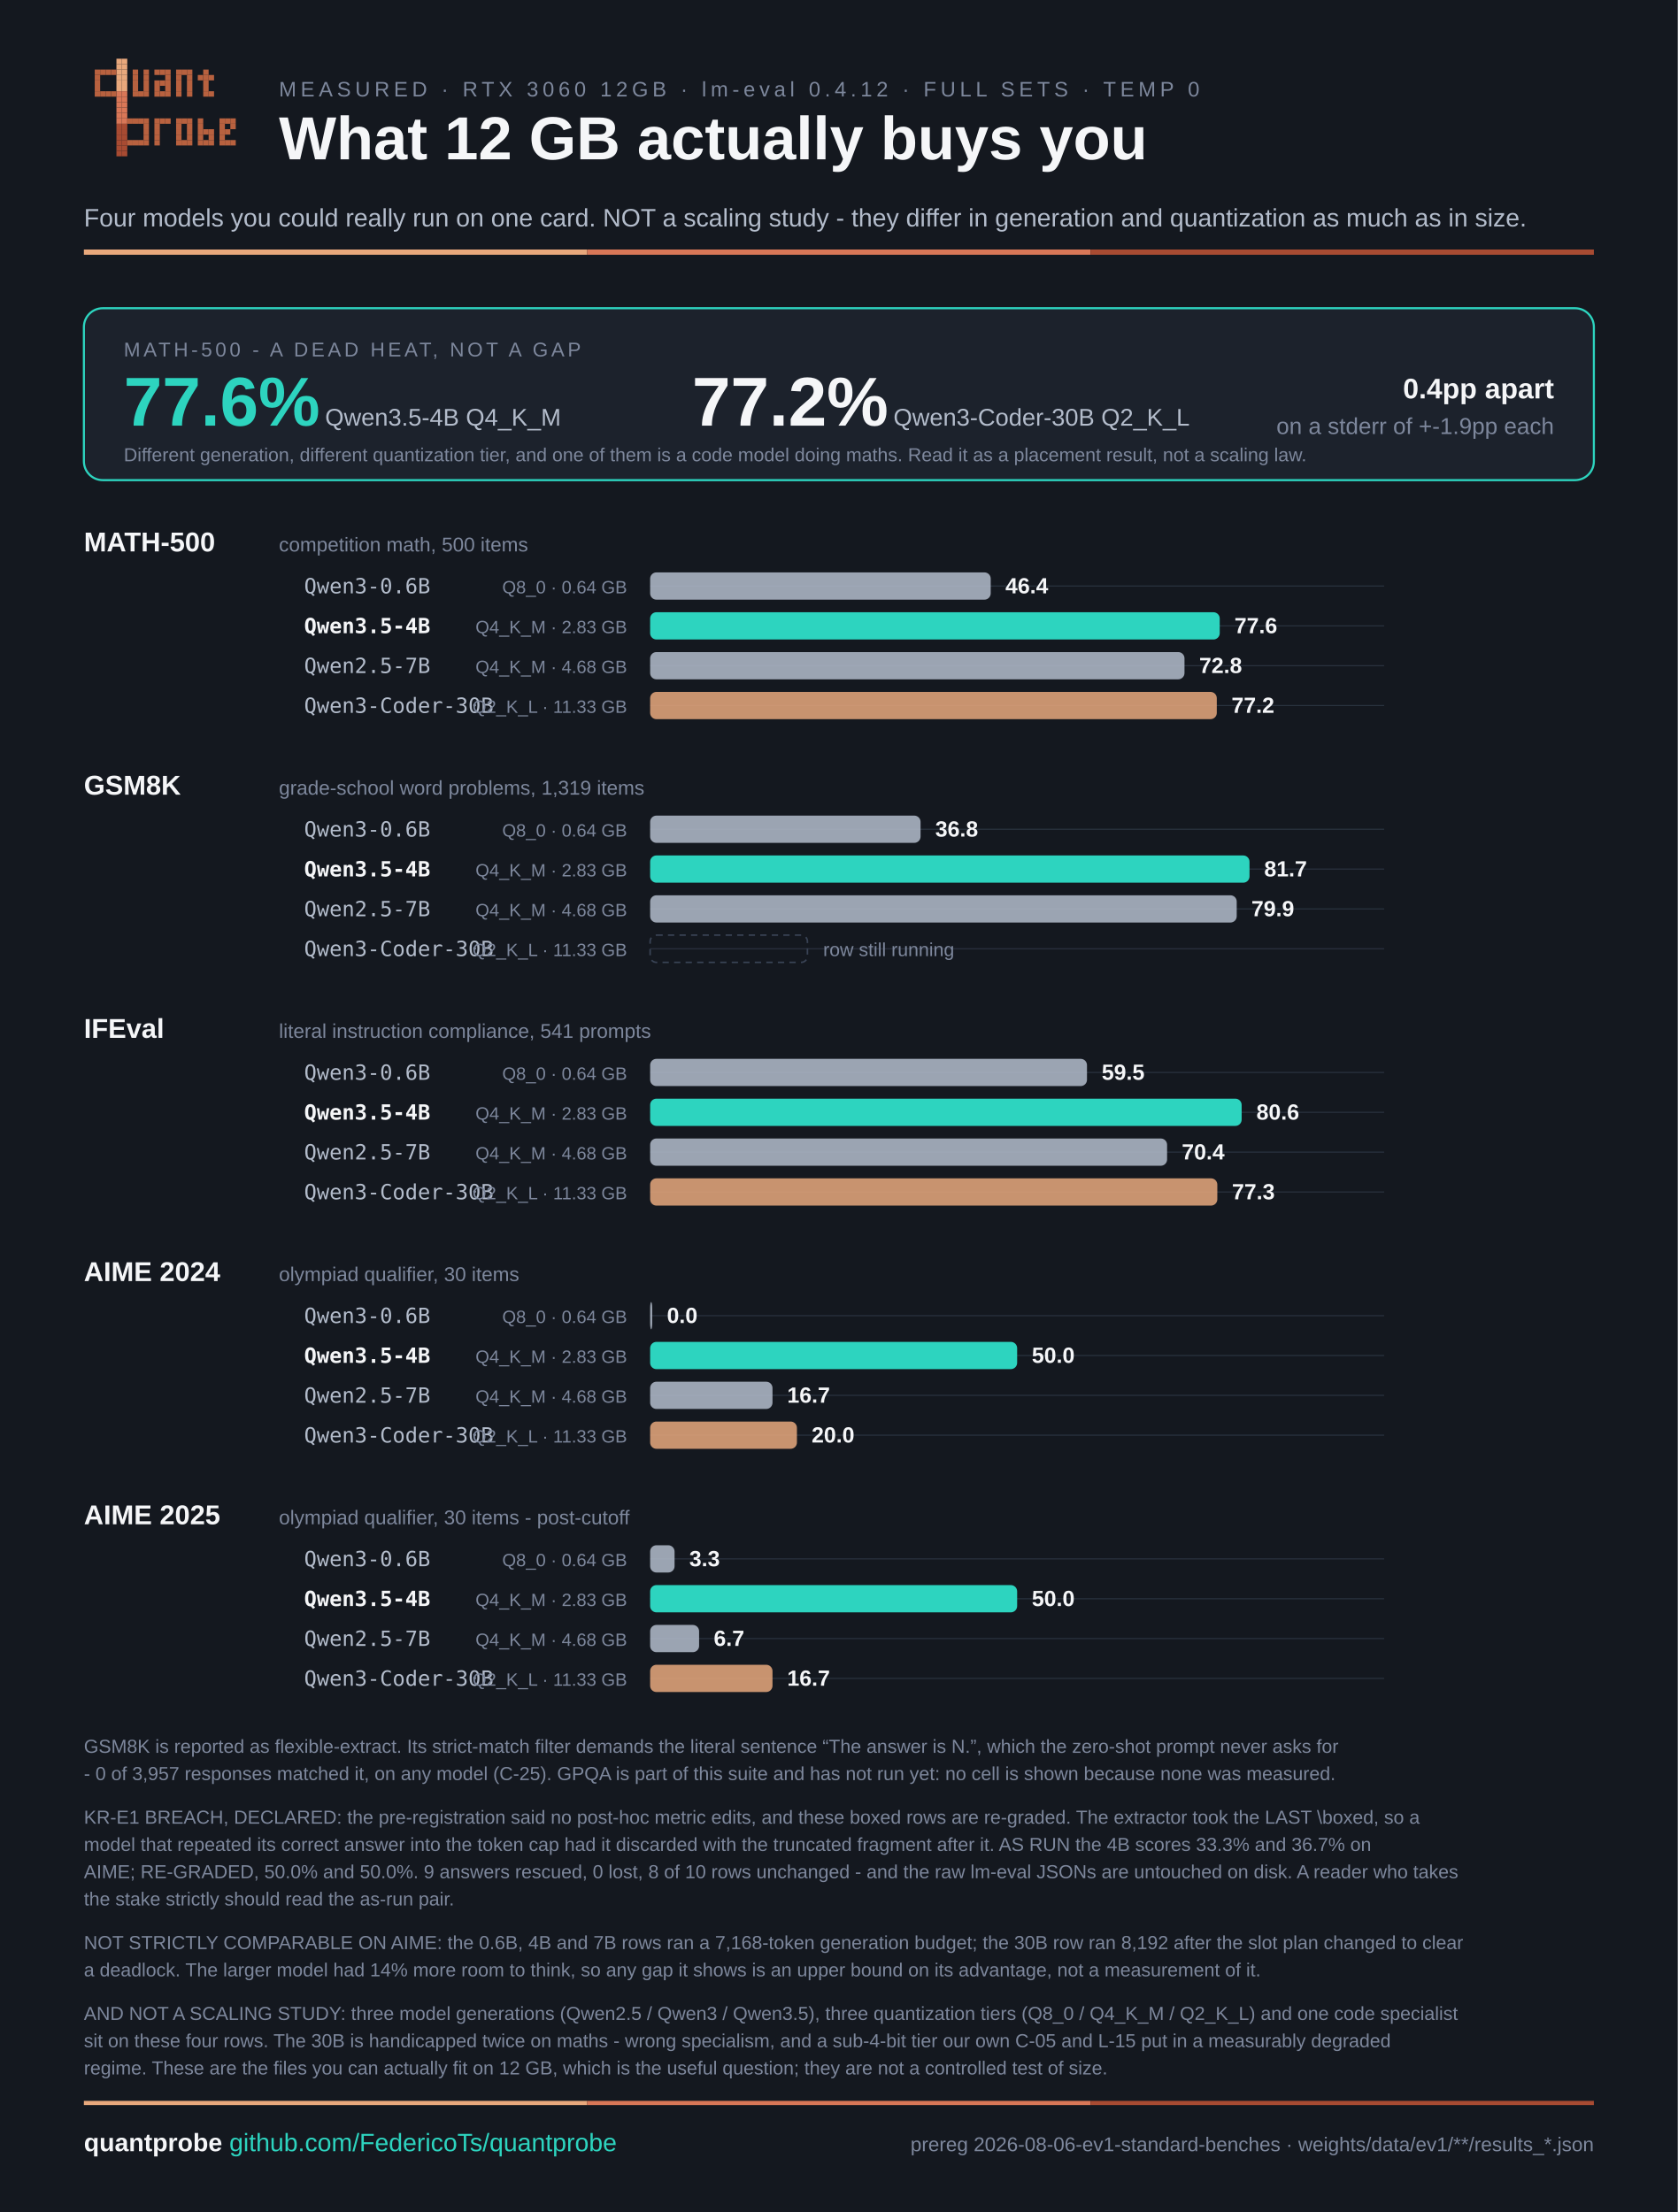
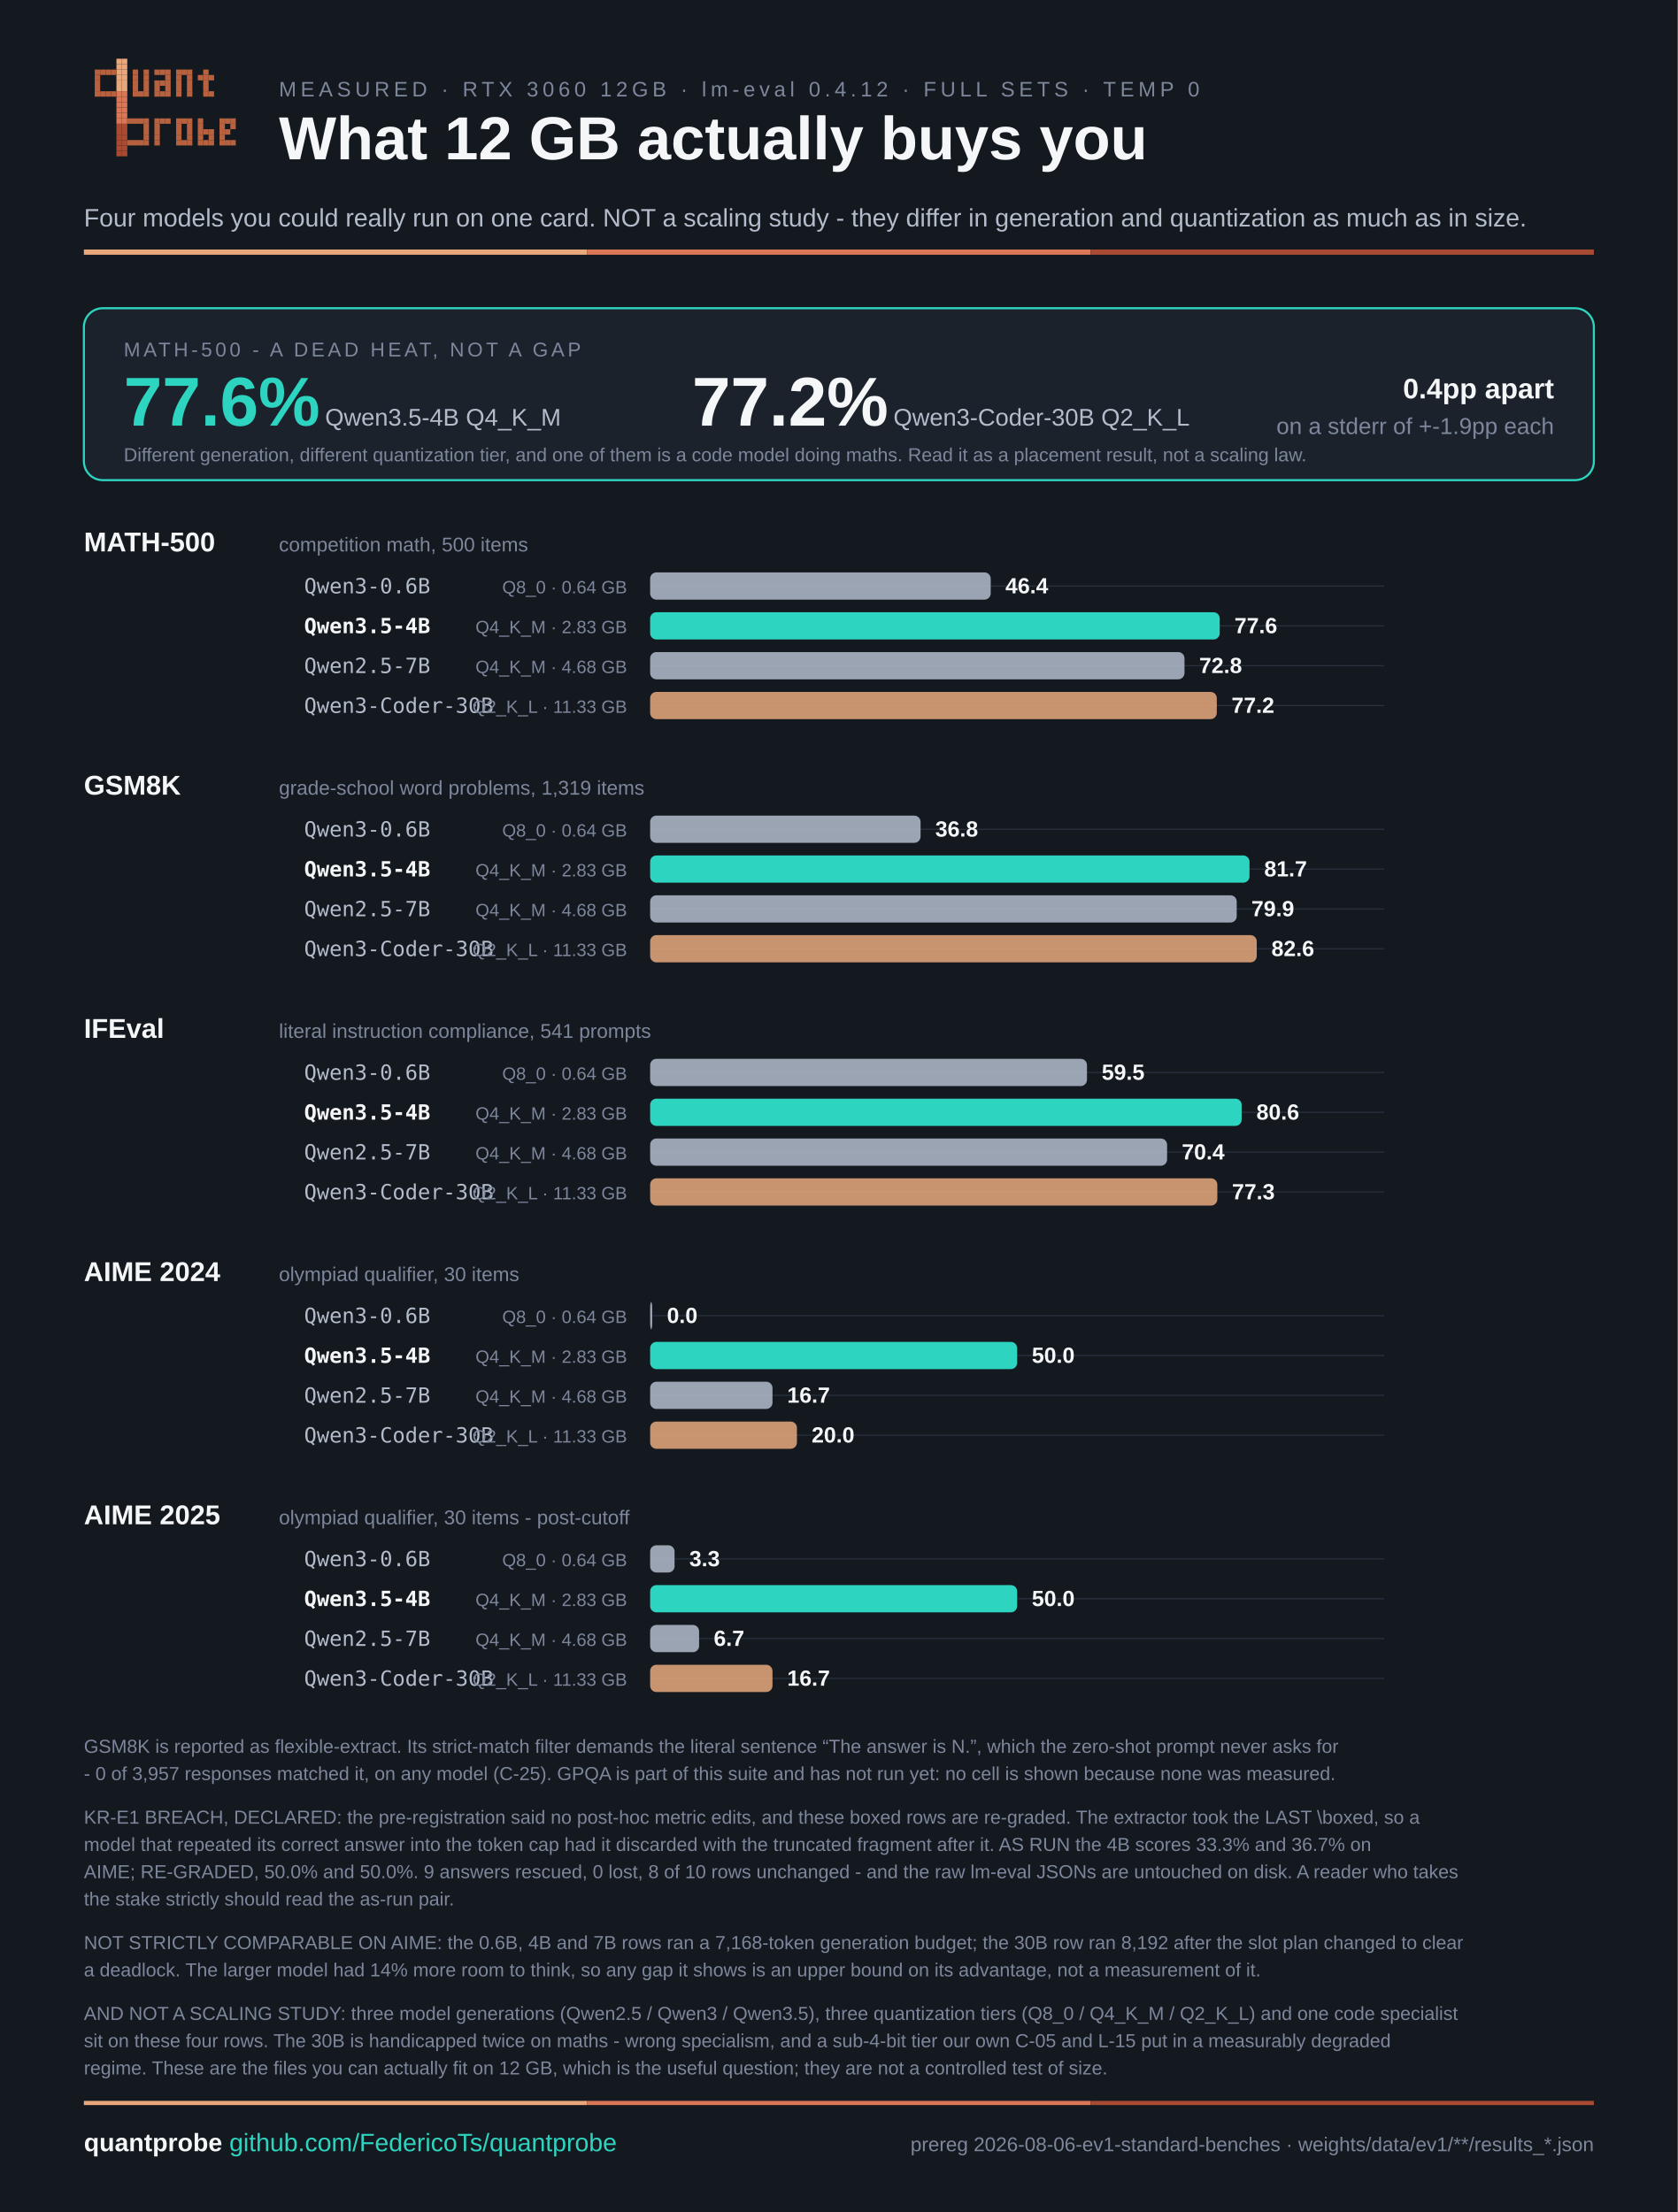
<svg xmlns="http://www.w3.org/2000/svg" viewBox="0 0 1600 2110" font-family="Segoe UI, Arial, sans-serif">
  <rect width="1600" height="2110" fill="#14181f" />
  <g transform="translate(80,56) scale(0.4310345)">
    <rect x="72" y="0" width="12" height="12" fill="#e8a87c" />
    <rect x="84" y="0" width="12" height="12" fill="#e8a87c" />
    <rect x="72" y="12" width="12" height="12" fill="#e8a87c" />
    <rect x="84" y="12" width="12" height="12" fill="#e8a87c" />
    <rect x="72" y="24" width="12" height="12" fill="#e8a87c" />
    <rect x="84" y="24" width="12" height="12" fill="#e8a87c" />
    <rect x="72" y="36" width="12" height="12" fill="#e8a87c" />
    <rect x="84" y="36" width="12" height="12" fill="#e8a87c" />
    <rect x="72" y="48" width="12" height="12" fill="#e8a87c" />
    <rect x="84" y="48" width="12" height="12" fill="#e8a87c" />
    <rect x="72" y="60" width="12" height="12" fill="#e8a87c" />
    <rect x="84" y="60" width="12" height="12" fill="#e8a87c" />
    <rect x="72" y="72" width="12" height="12" fill="#d97757" />
    <rect x="84" y="72" width="12" height="12" fill="#d97757" />
    <rect x="72" y="84" width="12" height="12" fill="#d97757" />
    <rect x="84" y="84" width="12" height="12" fill="#d97757" />
    <rect x="72" y="96" width="12" height="12" fill="#d97757" />
    <rect x="84" y="96" width="12" height="12" fill="#d97757" />
    <rect x="72" y="108" width="12" height="12" fill="#d97757" />
    <rect x="84" y="108" width="12" height="12" fill="#d97757" />
    <rect x="72" y="120" width="12" height="12" fill="#d97757" />
    <rect x="84" y="120" width="12" height="12" fill="#d97757" />
    <rect x="72" y="132" width="12" height="12" fill="#d97757" />
    <rect x="84" y="132" width="12" height="12" fill="#d97757" />
    <rect x="72" y="144" width="12" height="12" fill="#a84b32" />
    <rect x="84" y="144" width="12" height="12" fill="#a84b32" />
    <rect x="72" y="156" width="12" height="12" fill="#a84b32" />
    <rect x="84" y="156" width="12" height="12" fill="#a84b32" />
    <rect x="72" y="168" width="12" height="12" fill="#a84b32" />
    <rect x="84" y="168" width="12" height="12" fill="#a84b32" />
    <rect x="72" y="180" width="12" height="12" fill="#a84b32" />
    <rect x="84" y="180" width="12" height="12" fill="#a84b32" />
    <rect x="72" y="192" width="12" height="12" fill="#a84b32" />
    <rect x="84" y="192" width="12" height="12" fill="#a84b32" />
    <rect x="72" y="204" width="12" height="12" fill="#a84b32" />
    <rect x="84" y="204" width="12" height="12" fill="#a84b32" />
    <rect x="24" y="24" width="12" height="12" fill="#b8613f" />
    <rect x="24" y="72" width="12" height="12" fill="#b8613f" />
    <rect x="36" y="24" width="12" height="12" fill="#b8613f" />
    <rect x="36" y="72" width="12" height="12" fill="#b8613f" />
    <rect x="48" y="24" width="12" height="12" fill="#b8613f" />
    <rect x="48" y="72" width="12" height="12" fill="#b8613f" />
    <rect x="60" y="24" width="12" height="12" fill="#b8613f" />
    <rect x="60" y="72" width="12" height="12" fill="#b8613f" />
    <rect x="24" y="36" width="12" height="12" fill="#b8613f" />
    <rect x="24" y="48" width="12" height="12" fill="#b8613f" />
    <rect x="24" y="60" width="12" height="12" fill="#b8613f" />
    <rect x="108" y="24" width="12" height="12" fill="#b8613f" />
    <rect x="132" y="24" width="12" height="12" fill="#b8613f" />
    <rect x="108" y="36" width="12" height="12" fill="#b8613f" />
    <rect x="132" y="36" width="12" height="12" fill="#b8613f" />
    <rect x="108" y="48" width="12" height="12" fill="#b8613f" />
    <rect x="132" y="48" width="12" height="12" fill="#b8613f" />
    <rect x="108" y="60" width="12" height="12" fill="#b8613f" />
    <rect x="132" y="60" width="12" height="12" fill="#b8613f" />
    <rect x="108" y="72" width="12" height="12" fill="#b8613f" />
    <rect x="120" y="72" width="12" height="12" fill="#b8613f" />
    <rect x="132" y="72" width="12" height="12" fill="#b8613f" />
    <rect x="156" y="24" width="12" height="12" fill="#b8613f" />
    <rect x="168" y="24" width="12" height="12" fill="#b8613f" />
    <rect x="180" y="24" width="12" height="12" fill="#b8613f" />
    <rect x="180" y="36" width="12" height="12" fill="#b8613f" />
    <rect x="156" y="48" width="12" height="12" fill="#b8613f" />
    <rect x="168" y="48" width="12" height="12" fill="#b8613f" />
    <rect x="180" y="48" width="12" height="12" fill="#b8613f" />
    <rect x="156" y="60" width="12" height="12" fill="#b8613f" />
    <rect x="180" y="60" width="12" height="12" fill="#b8613f" />
    <rect x="156" y="72" width="12" height="12" fill="#b8613f" />
    <rect x="168" y="72" width="12" height="12" fill="#b8613f" />
    <rect x="180" y="72" width="12" height="12" fill="#b8613f" />
    <rect x="204" y="24" width="12" height="12" fill="#b8613f" />
    <rect x="216" y="24" width="12" height="12" fill="#b8613f" />
    <rect x="228" y="24" width="12" height="12" fill="#b8613f" />
    <rect x="204" y="36" width="12" height="12" fill="#b8613f" />
    <rect x="228" y="36" width="12" height="12" fill="#b8613f" />
    <rect x="204" y="48" width="12" height="12" fill="#b8613f" />
    <rect x="228" y="48" width="12" height="12" fill="#b8613f" />
    <rect x="204" y="60" width="12" height="12" fill="#b8613f" />
    <rect x="228" y="60" width="12" height="12" fill="#b8613f" />
    <rect x="204" y="72" width="12" height="12" fill="#b8613f" />
    <rect x="228" y="72" width="12" height="12" fill="#b8613f" />
    <rect x="264" y="24" width="12" height="12" fill="#b8613f" />
    <rect x="252" y="36" width="12" height="12" fill="#b8613f" />
    <rect x="264" y="36" width="12" height="12" fill="#b8613f" />
    <rect x="276" y="36" width="12" height="12" fill="#b8613f" />
    <rect x="264" y="48" width="12" height="12" fill="#b8613f" />
    <rect x="264" y="60" width="12" height="12" fill="#b8613f" />
    <rect x="264" y="72" width="12" height="12" fill="#b8613f" />
    <rect x="276" y="72" width="12" height="12" fill="#b8613f" />
    <rect x="96" y="132" width="12" height="12" fill="#b8613f" />
    <rect x="96" y="180" width="12" height="12" fill="#b8613f" />
    <rect x="108" y="132" width="12" height="12" fill="#b8613f" />
    <rect x="108" y="180" width="12" height="12" fill="#b8613f" />
    <rect x="120" y="132" width="12" height="12" fill="#b8613f" />
    <rect x="120" y="180" width="12" height="12" fill="#b8613f" />
    <rect x="132" y="132" width="12" height="12" fill="#b8613f" />
    <rect x="132" y="180" width="12" height="12" fill="#b8613f" />
    <rect x="132" y="144" width="12" height="12" fill="#b8613f" />
    <rect x="132" y="156" width="12" height="12" fill="#b8613f" />
    <rect x="132" y="168" width="12" height="12" fill="#b8613f" />
    <rect x="156" y="132" width="12" height="12" fill="#b8613f" />
    <rect x="168" y="132" width="12" height="12" fill="#b8613f" />
    <rect x="180" y="132" width="12" height="12" fill="#b8613f" />
    <rect x="156" y="144" width="12" height="12" fill="#b8613f" />
    <rect x="156" y="156" width="12" height="12" fill="#b8613f" />
    <rect x="156" y="168" width="12" height="12" fill="#b8613f" />
    <rect x="156" y="180" width="12" height="12" fill="#b8613f" />
    <rect x="204" y="132" width="12" height="12" fill="#b8613f" />
    <rect x="216" y="132" width="12" height="12" fill="#b8613f" />
    <rect x="228" y="132" width="12" height="12" fill="#b8613f" />
    <rect x="204" y="144" width="12" height="12" fill="#b8613f" />
    <rect x="228" y="144" width="12" height="12" fill="#b8613f" />
    <rect x="204" y="156" width="12" height="12" fill="#b8613f" />
    <rect x="228" y="156" width="12" height="12" fill="#b8613f" />
    <rect x="204" y="168" width="12" height="12" fill="#b8613f" />
    <rect x="228" y="168" width="12" height="12" fill="#b8613f" />
    <rect x="204" y="180" width="12" height="12" fill="#b8613f" />
    <rect x="216" y="180" width="12" height="12" fill="#b8613f" />
    <rect x="228" y="180" width="12" height="12" fill="#b8613f" />
    <rect x="252" y="132" width="12" height="12" fill="#b8613f" />
    <rect x="252" y="144" width="12" height="12" fill="#b8613f" />
    <rect x="252" y="156" width="12" height="12" fill="#b8613f" />
    <rect x="264" y="156" width="12" height="12" fill="#b8613f" />
    <rect x="276" y="156" width="12" height="12" fill="#b8613f" />
    <rect x="252" y="168" width="12" height="12" fill="#b8613f" />
    <rect x="276" y="168" width="12" height="12" fill="#b8613f" />
    <rect x="252" y="180" width="12" height="12" fill="#b8613f" />
    <rect x="264" y="180" width="12" height="12" fill="#b8613f" />
    <rect x="276" y="180" width="12" height="12" fill="#b8613f" />
    <rect x="300" y="132" width="12" height="12" fill="#b8613f" />
    <rect x="312" y="132" width="12" height="12" fill="#b8613f" />
    <rect x="324" y="132" width="12" height="12" fill="#b8613f" />
    <rect x="300" y="144" width="12" height="12" fill="#b8613f" />
    <rect x="324" y="144" width="12" height="12" fill="#b8613f" />
    <rect x="300" y="156" width="12" height="12" fill="#b8613f" />
    <rect x="312" y="156" width="12" height="12" fill="#b8613f" />
    <rect x="300" y="168" width="12" height="12" fill="#b8613f" />
    <rect x="300" y="180" width="12" height="12" fill="#b8613f" />
    <rect x="312" y="180" width="12" height="12" fill="#b8613f" />
    <rect x="324" y="180" width="12" height="12" fill="#b8613f" />
  </g>
  <text x="266" y="92" fill="#7d879c" font-size="20" letter-spacing="4">MEASURED · RTX 3060 12GB · lm-eval 0.4.12 · FULL SETS · TEMP 0</text>
  <text x="266" y="152" fill="#f5f6f8" font-size="58" font-weight="bold">What 12 GB actually buys you</text>
  <text x="80" y="216" fill="#b3bccb" font-size="24">Four models you could really run on one card. NOT a scaling study - they differ in generation and quantization as much as in size.</text>
  <rect x="80" y="238" width="480.0" height="5" fill="#e8a87c" />
  <rect x="560.0" y="238" width="480.0" height="5" fill="#d97757" />
  <rect x="1040.0" y="238" width="480.0" height="5" fill="#a84b32" />
  <rect x="80" y="294" width="1440" height="164" rx="18" fill="#1c222c" stroke="#2dd4bf" stroke-width="2" />
  <text x="118" y="340" fill="#7d879c" font-size="19" letter-spacing="3">MATH-500 - A DEAD HEAT, NOT A GAP</text>
  <text x="118" y="406" fill="#2dd4bf" font-size="66" font-weight="bold">77.6%</text>
  <text x="310" y="406" fill="#b3bccb" font-size="23">Qwen3.5-4B Q4_K_M</text>
  <text x="660" y="406" fill="#f5f6f8" font-size="66" font-weight="bold">77.2%</text>
  <text x="852" y="406" fill="#b3bccb" font-size="23">Qwen3-Coder-30B Q2_K_L</text>
  <text x="1482" y="380" text-anchor="end" fill="#f5f6f8" font-size="27" font-weight="bold">0.4pp apart</text>
  <text x="1482" y="414" text-anchor="end" fill="#7d879c" font-size="22">on a stderr of +-1.9pp each</text>
  <text x="118" y="440" fill="#7d879c" font-size="18">Different generation, different quantization tier, and one of them is a code model doing maths. Read it as a placement result, not a scaling law.</text>
  <text x="80" y="526" fill="#f5f6f8" font-size="26" font-weight="bold">MATH-500</text>
  <text x="266" y="526" fill="#7d879c" font-size="19">competition math, 500 items</text>
  <text x="290" y="566" fill="#b3bccb" font-size="20" font-weight="normal" font-family="Consolas, Menlo, monospace">Qwen3-0.6B</text>
  <text x="598" y="566" text-anchor="end" fill="#7d879c" font-size="17">Q8_0 · 0.64 GB</text>
  <line x1="620" y1="559" x2="1320" y2="559" stroke="#2a3340" stroke-width="1" />
  <rect x="620" y="546" width="324.8" height="26" rx="6" fill="#b3bccb" opacity="0.85" />
  <text x="958.8" y="566" fill="#f5f6f8" font-size="21" font-weight="bold">46.4</text>
  <text x="290" y="604" fill="#f5f6f8" font-size="20" font-weight="bold" font-family="Consolas, Menlo, monospace">Qwen3.5-4B</text>
  <text x="598" y="604" text-anchor="end" fill="#7d879c" font-size="17">Q4_K_M · 2.83 GB</text>
  <line x1="620" y1="597" x2="1320" y2="597" stroke="#2a3340" stroke-width="1" />
  <rect x="620" y="584" width="543.2" height="26" rx="6" fill="#2dd4bf" opacity="1" />
  <text x="1177.2" y="604" fill="#f5f6f8" font-size="21" font-weight="bold">77.6</text>
  <text x="290" y="642" fill="#b3bccb" font-size="20" font-weight="normal" font-family="Consolas, Menlo, monospace">Qwen2.5-7B</text>
  <text x="598" y="642" text-anchor="end" fill="#7d879c" font-size="17">Q4_K_M · 4.68 GB</text>
  <line x1="620" y1="635" x2="1320" y2="635" stroke="#2a3340" stroke-width="1" />
  <rect x="620" y="622" width="509.6" height="26" rx="6" fill="#b3bccb" opacity="0.85" />
  <text x="1143.6" y="642" fill="#f5f6f8" font-size="21" font-weight="bold">72.8</text>
  <text x="290" y="680" fill="#b3bccb" font-size="20" font-weight="normal" font-family="Consolas, Menlo, monospace">Qwen3-Coder-30B</text>
  <text x="598" y="680" text-anchor="end" fill="#7d879c" font-size="17">Q2_K_L · 11.33 GB</text>
  <line x1="620" y1="673" x2="1320" y2="673" stroke="#2a3340" stroke-width="1" />
  <rect x="620" y="660" width="540.4" height="26" rx="6" fill="#e8a87c" opacity="0.85" />
  <text x="1174.4" y="680" fill="#f5f6f8" font-size="21" font-weight="bold">77.2</text>
  <text x="80" y="758" fill="#f5f6f8" font-size="26" font-weight="bold">GSM8K</text>
  <text x="266" y="758" fill="#7d879c" font-size="19">grade-school word problems, 1,319 items</text>
  <text x="290" y="798" fill="#b3bccb" font-size="20" font-weight="normal" font-family="Consolas, Menlo, monospace">Qwen3-0.6B</text>
  <text x="598" y="798" text-anchor="end" fill="#7d879c" font-size="17">Q8_0 · 0.64 GB</text>
  <line x1="620" y1="791" x2="1320" y2="791" stroke="#2a3340" stroke-width="1" />
  <rect x="620" y="778" width="257.9" height="26" rx="6" fill="#b3bccb" opacity="0.85" />
  <text x="891.923" y="798" fill="#f5f6f8" font-size="21" font-weight="bold">36.8</text>
  <text x="290" y="836" fill="#f5f6f8" font-size="20" font-weight="bold" font-family="Consolas, Menlo, monospace">Qwen3.5-4B</text>
  <text x="598" y="836" text-anchor="end" fill="#7d879c" font-size="17">Q4_K_M · 2.83 GB</text>
  <line x1="620" y1="829" x2="1320" y2="829" stroke="#2a3340" stroke-width="1" />
  <rect x="620" y="816" width="571.6" height="26" rx="6" fill="#2dd4bf" opacity="1" />
  <text x="1205.569" y="836" fill="#f5f6f8" font-size="21" font-weight="bold">81.7</text>
  <text x="290" y="874" fill="#b3bccb" font-size="20" font-weight="normal" font-family="Consolas, Menlo, monospace">Qwen2.5-7B</text>
  <text x="598" y="874" text-anchor="end" fill="#7d879c" font-size="17">Q4_K_M · 4.68 GB</text>
  <line x1="620" y1="867" x2="1320" y2="867" stroke="#2a3340" stroke-width="1" />
  <rect x="620" y="854" width="559.4" height="26" rx="6" fill="#b3bccb" opacity="0.85" />
  <text x="1193.363" y="874" fill="#f5f6f8" font-size="21" font-weight="bold">79.9</text>
  <text x="290" y="912" fill="#b3bccb" font-size="20" font-weight="normal" font-family="Consolas, Menlo, monospace">Qwen3-Coder-30B</text>
  <text x="598" y="912" text-anchor="end" fill="#7d879c" font-size="17">Q2_K_L · 11.33 GB</text>
  <line x1="620" y1="905" x2="1320" y2="905" stroke="#2a3340" stroke-width="1" />
-   <rect x="620" y="892" width="150" height="26" rx="6" fill="none" stroke="#394355" stroke-width="1.5" stroke-dasharray="6 5" />
-   <text x="785" y="912" fill="#7d879c" font-size="18">row still running</text>
+   <rect x="620" y="892" width="578.5" height="26" rx="6" fill="#e8a87c" opacity="0.85" />
+   <text x="1212.469" y="912" fill="#f5f6f8" font-size="21" font-weight="bold">82.6</text>
  <text x="80" y="990" fill="#f5f6f8" font-size="26" font-weight="bold">IFEval</text>
  <text x="266" y="990" fill="#7d879c" font-size="19">literal instruction compliance, 541 prompts</text>
  <text x="290" y="1030" fill="#b3bccb" font-size="20" font-weight="normal" font-family="Consolas, Menlo, monospace">Qwen3-0.6B</text>
  <text x="598" y="1030" text-anchor="end" fill="#7d879c" font-size="17">Q8_0 · 0.64 GB</text>
  <line x1="620" y1="1023" x2="1320" y2="1023" stroke="#2a3340" stroke-width="1" />
  <rect x="620" y="1010" width="416.6" height="26" rx="6" fill="#b3bccb" opacity="0.85" />
  <text x="1050.636" y="1030" fill="#f5f6f8" font-size="21" font-weight="bold">59.5</text>
  <text x="290" y="1068" fill="#f5f6f8" font-size="20" font-weight="bold" font-family="Consolas, Menlo, monospace">Qwen3.5-4B</text>
  <text x="598" y="1068" text-anchor="end" fill="#7d879c" font-size="17">Q4_K_M · 2.83 GB</text>
  <line x1="620" y1="1061" x2="1320" y2="1061" stroke="#2a3340" stroke-width="1" />
  <rect x="620" y="1048" width="564.1" height="26" rx="6" fill="#2dd4bf" opacity="1" />
  <text x="1198.14" y="1068" fill="#f5f6f8" font-size="21" font-weight="bold">80.6</text>
  <text x="290" y="1106" fill="#b3bccb" font-size="20" font-weight="normal" font-family="Consolas, Menlo, monospace">Qwen2.5-7B</text>
  <text x="598" y="1106" text-anchor="end" fill="#7d879c" font-size="17">Q4_K_M · 4.68 GB</text>
  <line x1="620" y1="1099" x2="1320" y2="1099" stroke="#2a3340" stroke-width="1" />
  <rect x="620" y="1086" width="493.0" height="26" rx="6" fill="#b3bccb" opacity="0.85" />
  <text x="1126.976" y="1106" fill="#f5f6f8" font-size="21" font-weight="bold">70.4</text>
  <text x="290" y="1144" fill="#b3bccb" font-size="20" font-weight="normal" font-family="Consolas, Menlo, monospace">Qwen3-Coder-30B</text>
  <text x="598" y="1144" text-anchor="end" fill="#7d879c" font-size="17">Q2_K_L · 11.33 GB</text>
  <line x1="620" y1="1137" x2="1320" y2="1137" stroke="#2a3340" stroke-width="1" />
  <rect x="620" y="1124" width="540.9" height="26" rx="6" fill="#e8a87c" opacity="0.85" />
  <text x="1174.85" y="1144" fill="#f5f6f8" font-size="21" font-weight="bold">77.3</text>
  <text x="80" y="1222" fill="#f5f6f8" font-size="26" font-weight="bold">AIME 2024</text>
  <text x="266" y="1222" fill="#7d879c" font-size="19">olympiad qualifier, 30 items</text>
  <text x="290" y="1262" fill="#b3bccb" font-size="20" font-weight="normal" font-family="Consolas, Menlo, monospace">Qwen3-0.6B</text>
  <text x="598" y="1262" text-anchor="end" fill="#7d879c" font-size="17">Q8_0 · 0.64 GB</text>
  <line x1="620" y1="1255" x2="1320" y2="1255" stroke="#2a3340" stroke-width="1" />
  <rect x="620" y="1242" width="2.0" height="26" rx="6" fill="#b3bccb" opacity="0.85" />
  <text x="636" y="1262" fill="#f5f6f8" font-size="21" font-weight="bold">0.0</text>
  <text x="290" y="1300" fill="#f5f6f8" font-size="20" font-weight="bold" font-family="Consolas, Menlo, monospace">Qwen3.5-4B</text>
  <text x="598" y="1300" text-anchor="end" fill="#7d879c" font-size="17">Q4_K_M · 2.83 GB</text>
  <line x1="620" y1="1293" x2="1320" y2="1293" stroke="#2a3340" stroke-width="1" />
  <rect x="620" y="1280" width="350.0" height="26" rx="6" fill="#2dd4bf" opacity="1" />
  <text x="984.0" y="1300" fill="#f5f6f8" font-size="21" font-weight="bold">50.0</text>
  <text x="290" y="1338" fill="#b3bccb" font-size="20" font-weight="normal" font-family="Consolas, Menlo, monospace">Qwen2.5-7B</text>
  <text x="598" y="1338" text-anchor="end" fill="#7d879c" font-size="17">Q4_K_M · 4.68 GB</text>
  <line x1="620" y1="1331" x2="1320" y2="1331" stroke="#2a3340" stroke-width="1" />
  <rect x="620" y="1318" width="116.7" height="26" rx="6" fill="#b3bccb" opacity="0.85" />
  <text x="750.667" y="1338" fill="#f5f6f8" font-size="21" font-weight="bold">16.7</text>
  <text x="290" y="1376" fill="#b3bccb" font-size="20" font-weight="normal" font-family="Consolas, Menlo, monospace">Qwen3-Coder-30B</text>
  <text x="598" y="1376" text-anchor="end" fill="#7d879c" font-size="17">Q2_K_L · 11.33 GB</text>
  <line x1="620" y1="1369" x2="1320" y2="1369" stroke="#2a3340" stroke-width="1" />
  <rect x="620" y="1356" width="140.0" height="26" rx="6" fill="#e8a87c" opacity="0.85" />
  <text x="774.0" y="1376" fill="#f5f6f8" font-size="21" font-weight="bold">20.0</text>
  <text x="80" y="1454" fill="#f5f6f8" font-size="26" font-weight="bold">AIME 2025</text>
  <text x="266" y="1454" fill="#7d879c" font-size="19">olympiad qualifier, 30 items - post-cutoff</text>
  <text x="290" y="1494" fill="#b3bccb" font-size="20" font-weight="normal" font-family="Consolas, Menlo, monospace">Qwen3-0.6B</text>
  <text x="598" y="1494" text-anchor="end" fill="#7d879c" font-size="17">Q8_0 · 0.64 GB</text>
  <line x1="620" y1="1487" x2="1320" y2="1487" stroke="#2a3340" stroke-width="1" />
  <rect x="620" y="1474" width="23.3" height="26" rx="6" fill="#b3bccb" opacity="0.85" />
  <text x="657.333" y="1494" fill="#f5f6f8" font-size="21" font-weight="bold">3.3</text>
  <text x="290" y="1532" fill="#f5f6f8" font-size="20" font-weight="bold" font-family="Consolas, Menlo, monospace">Qwen3.5-4B</text>
  <text x="598" y="1532" text-anchor="end" fill="#7d879c" font-size="17">Q4_K_M · 2.83 GB</text>
  <line x1="620" y1="1525" x2="1320" y2="1525" stroke="#2a3340" stroke-width="1" />
  <rect x="620" y="1512" width="350.0" height="26" rx="6" fill="#2dd4bf" opacity="1" />
  <text x="984.0" y="1532" fill="#f5f6f8" font-size="21" font-weight="bold">50.0</text>
  <text x="290" y="1570" fill="#b3bccb" font-size="20" font-weight="normal" font-family="Consolas, Menlo, monospace">Qwen2.5-7B</text>
  <text x="598" y="1570" text-anchor="end" fill="#7d879c" font-size="17">Q4_K_M · 4.68 GB</text>
  <line x1="620" y1="1563" x2="1320" y2="1563" stroke="#2a3340" stroke-width="1" />
  <rect x="620" y="1550" width="46.7" height="26" rx="6" fill="#b3bccb" opacity="0.85" />
  <text x="680.667" y="1570" fill="#f5f6f8" font-size="21" font-weight="bold">6.7</text>
  <text x="290" y="1608" fill="#b3bccb" font-size="20" font-weight="normal" font-family="Consolas, Menlo, monospace">Qwen3-Coder-30B</text>
  <text x="598" y="1608" text-anchor="end" fill="#7d879c" font-size="17">Q2_K_L · 11.33 GB</text>
  <line x1="620" y1="1601" x2="1320" y2="1601" stroke="#2a3340" stroke-width="1" />
  <rect x="620" y="1588" width="116.7" height="26" rx="6" fill="#e8a87c" opacity="0.85" />
  <text x="750.667" y="1608" fill="#f5f6f8" font-size="21" font-weight="bold">16.7</text>
  <text x="80" y="1672" fill="#7d879c" font-size="18">GSM8K is reported as flexible-extract. Its strict-match filter demands the literal sentence “The answer is N.”, which the zero-shot prompt never asks for</text>
  <text x="80" y="1698" fill="#7d879c" font-size="18">- 0 of 3,957 responses matched it, on any model (C-25). GPQA is part of this suite and has not run yet: no cell is shown because none was measured.</text>
  <text x="80" y="1739.6" fill="#7d879c" font-size="18">KR-E1 BREACH, DECLARED: the pre-registration said no post-hoc metric edits, and these boxed rows are re-graded. The extractor took the LAST \boxed, so a</text>
  <text x="80" y="1765.6" fill="#7d879c" font-size="18">model that repeated its correct answer into the token cap had it discarded with the truncated fragment after it. AS RUN the 4B scores 33.3% and 36.7% on</text>
  <text x="80" y="1791.6" fill="#7d879c" font-size="18">AIME; RE-GRADED, 50.0% and 50.0%. 9 answers rescued, 0 lost, 8 of 10 rows unchanged - and the raw lm-eval JSONs are untouched on disk. A reader who takes</text>
  <text x="80" y="1817.6" fill="#7d879c" font-size="18">the stake strictly should read the as-run pair.</text>
  <text x="80" y="1859.2" fill="#7d879c" font-size="18">NOT STRICTLY COMPARABLE ON AIME: the 0.6B, 4B and 7B rows ran a 7,168-token generation budget; the 30B row ran 8,192 after the slot plan changed to clear</text>
  <text x="80" y="1885.2" fill="#7d879c" font-size="18">a deadlock. The larger model had 14% more room to think, so any gap it shows is an upper bound on its advantage, not a measurement of it.</text>
  <text x="80" y="1926.8" fill="#7d879c" font-size="18">AND NOT A SCALING STUDY: three model generations (Qwen2.5 / Qwen3 / Qwen3.5), three quantization tiers (Q8_0 / Q4_K_M / Q2_K_L) and one code specialist</text>
  <text x="80" y="1952.8" fill="#7d879c" font-size="18">sit on these four rows. The 30B is handicapped twice on maths - wrong specialism, and a sub-4-bit tier our own C-05 and L-15 put in a measurably degraded</text>
  <text x="80" y="1978.8" fill="#7d879c" font-size="18">regime. These are the files you can actually fit on 12 GB, which is the useful question; they are not a controlled test of size.</text>
  <rect x="80" y="2004" width="480.0" height="4" fill="#e8a87c" />
  <rect x="560.0" y="2004" width="480.0" height="4" fill="#d97757" />
  <rect x="1040.0" y="2004" width="480.0" height="4" fill="#a84b32" />
  <text x="80" y="2052" fill="#f5f6f8" font-size="24" font-weight="bold">quantprobe  <tspan fill="#2dd4bf" font-weight="normal">github.com/FedericoTs/quantprobe</tspan>
  </text>
  <text x="1520" y="2052" text-anchor="end" fill="#7d879c" font-size="19">prereg 2026-08-06-ev1-standard-benches · weights/data/ev1/**/results_*.json</text>
</svg>
